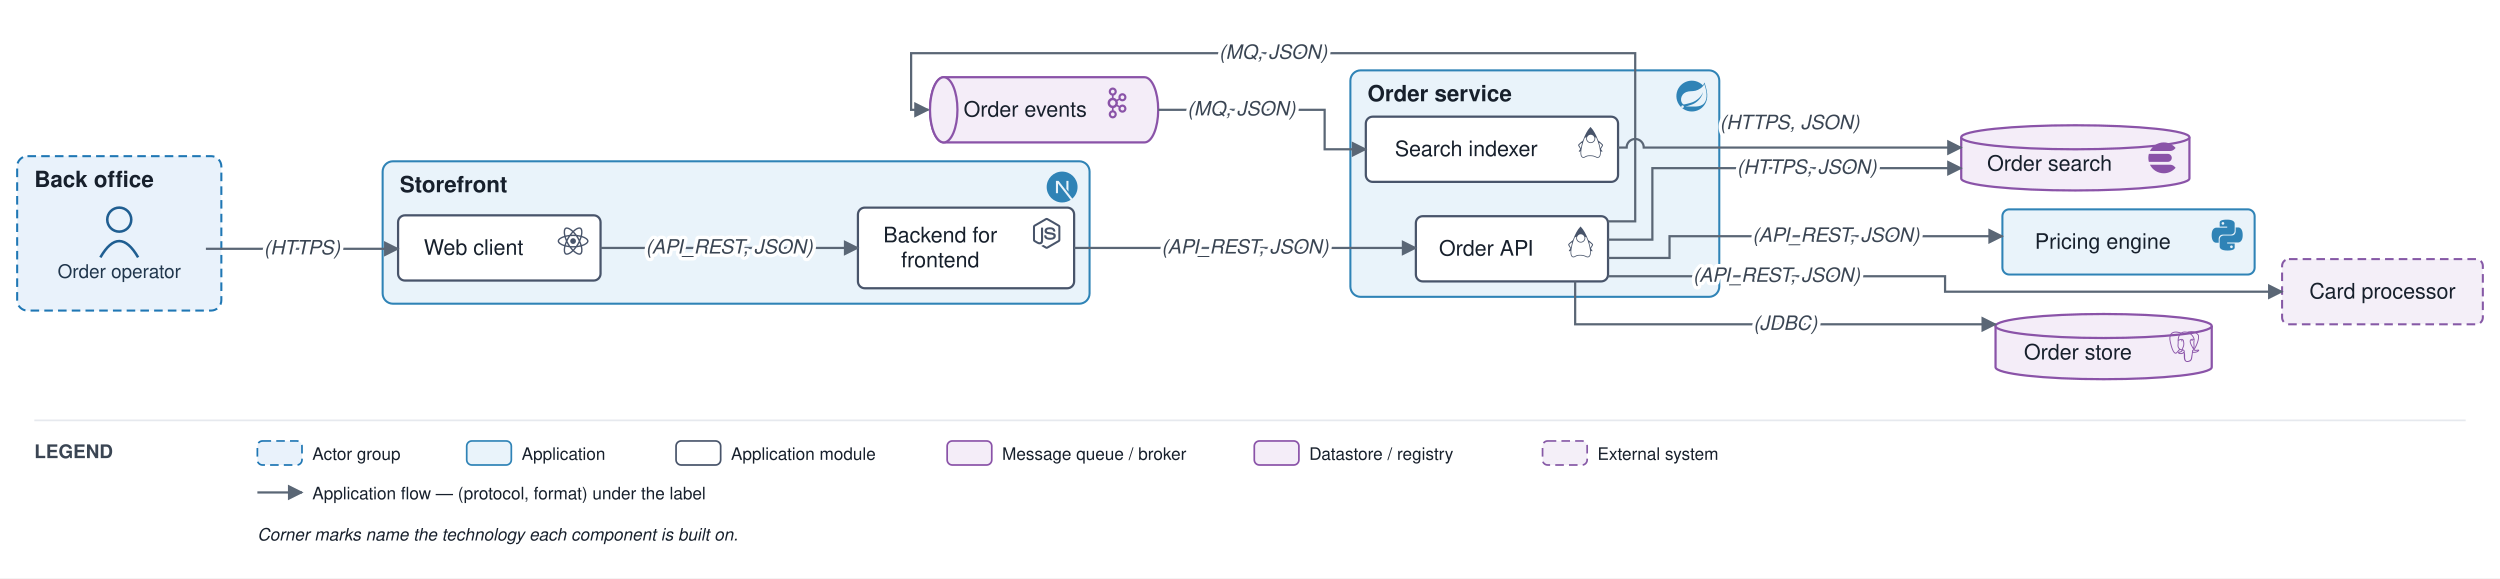
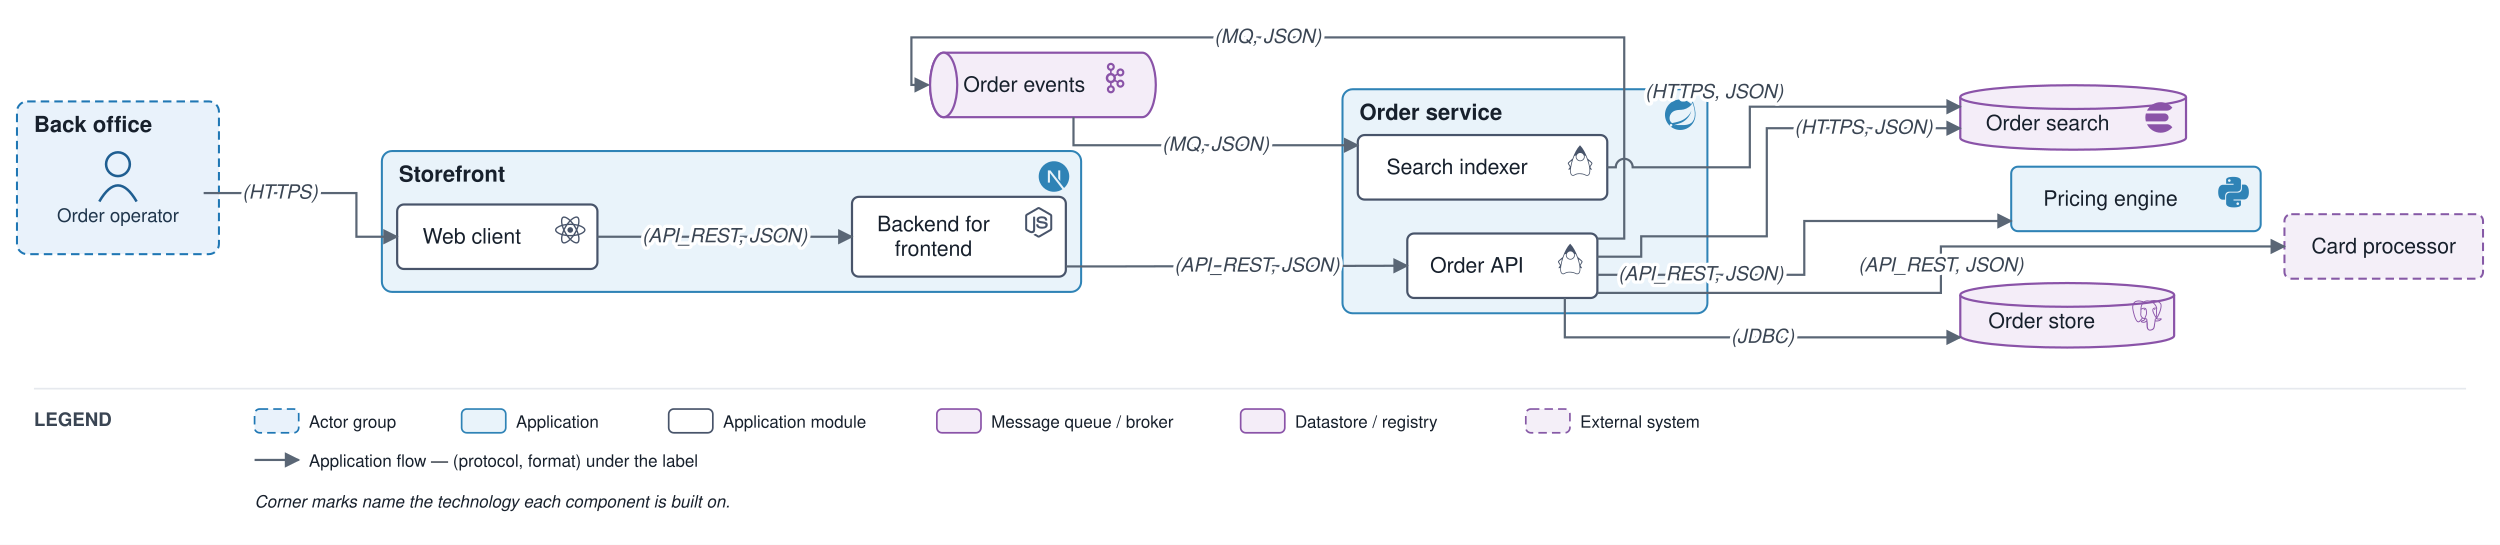
- <svg xmlns="http://www.w3.org/2000/svg" viewBox="0 0 1457 337" font-family="Helvetica,Arial,sans-serif">
+ <svg xmlns="http://www.w3.org/2000/svg" viewBox="0 0 1473 321" font-family="Helvetica,Arial,sans-serif">
  <defs>
    <marker id="arr" viewBox="0 0 10 10" refX="9" refY="5" markerWidth="7" markerHeight="7" orient="auto-start-reverse">
      <path d="M0,0 L10,5 L0,10 z" fill="#5a6675" />
    </marker>
  </defs>
-   <rect width="1457" height="337" fill="#ffffff" />
-   <rect x="10" y="91" width="119" height="90" rx="6" fill="#e9f2fb" stroke="#1f77b4" stroke-width="1.2" stroke-dasharray="5 3" />
-   <text x="20" y="109" font-size="13" font-weight="bold" fill="#17202c">Back office</text>
-   <rect x="223" y="94" width="412" height="83" rx="6" fill="#e9f3fa" stroke="#2f83b6" stroke-width="1.2" />
-   <text x="233" y="112" font-size="13" font-weight="bold" fill="#17202c">Storefront</text>
-   <g transform="translate(610 100) scale(0.75)" fill="#2f83b6">
+   <rect width="1473" height="321" fill="#ffffff" />
+   <rect x="10" y="59.754" width="119" height="90" rx="6" fill="#e9f2fb" stroke="#1f77b4" stroke-width="1.2" stroke-dasharray="5 3" />
+   <text x="20" y="77.754" font-size="13" font-weight="bold" fill="#17202c">Back office</text>
+   <rect x="225" y="88.989" width="412" height="83" rx="6" fill="#e9f3fa" stroke="#2f83b6" stroke-width="1.2" />
+   <text x="235" y="106.989" font-size="13" font-weight="bold" fill="#17202c">Storefront</text>
+   <g transform="translate(612 95) scale(0.75)" fill="#2f83b6">
    <path d="M18.665 21.978C16.758 23.255 14.465 24 12 24 5.377 24 0 18.623 0 12S5.377 0 12 0s12 5.377 12 12c0 3.583-1.574 6.801-4.067 9.001L9.219 7.2H7.2v9.596h1.615V9.251l9.85 12.727Zm-3.332-8.533 1.6 2.061V7.2h-1.6v6.245Z" />
  </g>
-   <rect x="787" y="41" width="215" height="132" rx="6" fill="#e9f3fa" stroke="#2f83b6" stroke-width="1.2" />
-   <text x="797" y="59" font-size="13" font-weight="bold" fill="#17202c">Order service</text>
-   <g transform="translate(977 47) scale(0.75)" fill="#2f83b6">
+   <rect x="791" y="52.578" width="215" height="132" rx="6" fill="#e9f3fa" stroke="#2f83b6" stroke-width="1.2" />
+   <text x="801" y="70.578" font-size="13" font-weight="bold" fill="#17202c">Order service</text>
+   <g transform="translate(981 58.6) scale(0.75)" fill="#2f83b6">
    <path d="M21.854 1.416a10.45 10.45 0 0 1-1.284 2.247A11.967 11.967 0 1 0 3.852 20.776l.445.395a11.954 11.954 0 0 0 19.632-8.297c.346-3.013-.568-6.865-2.074-11.458zM5.58 20.875a1.017 1.017 0 1 1-.148-1.432 1.04 1.04 0 0 1 .148 1.432zm16.199-3.581c-2.938 3.926-9.26 2.593-13.285 2.79 0 0-.716.049-1.432.148 0 0 .272-.123.617-.247 2.84-.988 4.173-1.185 5.902-2.074 3.235-1.655 6.47-5.284 7.112-9.038-1.235 3.605-4.988 6.717-8.396 7.976-2.346.864-6.569 1.704-6.569 1.704l-.173-.099c-2.865-1.408-2.963-7.63 2.272-9.631 2.297-.889 4.47-.395 6.964-.988 2.642-.617 5.704-2.593 6.939-5.186 1.383 4.173 3.062 10.643.049 14.643z" />
  </g>
-   <circle cx="69.5" cy="128" r="7" fill="none" stroke="#1f5e91" stroke-width="1.5" />
-   <path d="M 58.5 150 q 11 -19 22 0" fill="none" stroke="#1f5e91" stroke-width="1.5" />
-   <text x="69.5" y="162" font-size="11" text-anchor="middle" fill="#20364c">Order operator</text>
-   <rect x="232" y="125.5" width="118" height="38" rx="4" fill="#ffffff" stroke="#48546a" stroke-width="1.3" />
-   <g transform="translate(325 131.5) scale(0.75)" fill="#48546a">
+   <circle cx="69.5" cy="96.754" r="7" fill="none" stroke="#1f5e91" stroke-width="1.5" />
+   <path d="M 58.5 118.754 q 11 -19 22 0" fill="none" stroke="#1f5e91" stroke-width="1.5" />
+   <text x="69.5" y="130.754" font-size="11" text-anchor="middle" fill="#20364c">Order operator</text>
+   <rect x="234" y="120.489" width="118" height="38" rx="4" fill="#ffffff" stroke="#48546a" stroke-width="1.3" />
+   <g transform="translate(327 126.5) scale(0.75)" fill="#48546a">
    <path d="M14.23 12.004a2.236 2.236 0 0 1-2.235 2.236 2.236 2.236 0 0 1-2.236-2.236 2.236 2.236 0 0 1 2.235-2.236 2.236 2.236 0 0 1 2.236 2.236zm2.648-10.69c-1.346 0-3.107.96-4.888 2.622-1.78-1.653-3.542-2.602-4.887-2.602-.41 0-.783.093-1.106.278-1.375.793-1.683 3.264-.973 6.365C1.98 8.917 0 10.42 0 12.004c0 1.59 1.99 3.097 5.043 4.03-.704 3.113-.39 5.588.988 6.38.32.187.69.275 1.102.275 1.345 0 3.107-.96 4.888-2.624 1.78 1.654 3.542 2.603 4.887 2.603.41 0 .783-.09 1.106-.275 1.374-.792 1.683-3.263.973-6.365C22.02 15.096 24 13.59 24 12.004c0-1.59-1.99-3.097-5.043-4.032.704-3.11.39-5.587-.988-6.38-.318-.184-.688-.277-1.092-.278zm-.005 1.09v.006c.225 0 .406.044.558.127.666.382.955 1.835.73 3.704-.054.46-.142.945-.25 1.44-.96-.236-2.006-.417-3.107-.534-.66-.905-1.345-1.727-2.035-2.447 1.592-1.48 3.087-2.292 4.105-2.295zm-9.77.02c1.012 0 2.514.808 4.11 2.28-.686.72-1.37 1.537-2.02 2.442-1.107.117-2.154.298-3.113.538-.112-.49-.195-.964-.254-1.42-.23-1.868.054-3.32.714-3.707.19-.09.4-.127.563-.132zm4.882 3.05c.455.468.91.992 1.36 1.564-.44-.02-.89-.034-1.345-.034-.46 0-.915.01-1.36.034.44-.572.895-1.096 1.345-1.565zM12 8.1c.74 0 1.477.034 2.202.093.406.582.802 1.203 1.183 1.86.372.64.71 1.29 1.018 1.946-.308.655-.646 1.31-1.013 1.95-.38.66-.773 1.288-1.18 1.87-.728.063-1.466.098-2.21.098-.74 0-1.477-.035-2.202-.093-.406-.582-.802-1.204-1.183-1.86-.372-.64-.71-1.29-1.018-1.946.303-.657.646-1.313 1.013-1.954.38-.66.773-1.286 1.18-1.868.728-.064 1.466-.098 2.21-.098zm-3.635.254c-.24.377-.48.763-.704 1.16-.225.39-.435.782-.635 1.174-.265-.656-.49-1.31-.676-1.947.64-.15 1.315-.283 2.015-.386zm7.26 0c.695.103 1.365.23 2.006.387-.18.632-.405 1.282-.66 1.933-.2-.39-.41-.783-.64-1.174-.225-.392-.465-.774-.705-1.146zm3.063.675c.484.15.944.317 1.375.498 1.732.74 2.852 1.708 2.852 2.476-.005.768-1.125 1.74-2.857 2.475-.42.18-.88.342-1.355.493-.28-.958-.646-1.956-1.1-2.98.45-1.017.81-2.01 1.085-2.964zm-13.395.004c.278.96.645 1.957 1.1 2.98-.45 1.017-.812 2.01-1.086 2.964-.484-.15-.944-.318-1.37-.5-1.732-.737-2.852-1.706-2.852-2.474 0-.768 1.12-1.742 2.852-2.476.42-.18.88-.342 1.356-.494zm11.678 4.28c.265.657.49 1.312.676 1.948-.64.157-1.316.29-2.016.39.24-.375.48-.762.705-1.158.225-.39.435-.788.636-1.18zm-9.945.02c.2.392.41.783.64 1.175.23.39.465.772.705 1.143-.695-.102-1.365-.23-2.006-.386.18-.63.406-1.282.66-1.933zM17.92 16.32c.112.493.2.968.254 1.423.23 1.868-.054 3.32-.714 3.708-.147.09-.338.128-.563.128-1.012 0-2.514-.807-4.11-2.28.686-.72 1.37-1.536 2.02-2.44 1.107-.118 2.154-.3 3.113-.54zm-11.83.01c.96.234 2.006.415 3.107.532.66.905 1.345 1.727 2.035 2.446-1.595 1.483-3.092 2.295-4.11 2.295-.22-.005-.406-.05-.553-.132-.666-.38-.955-1.834-.73-3.703.054-.46.142-.944.25-1.438zm4.56.64c.44.02.89.034 1.345.034.46 0 .915-.01 1.36-.034-.44.572-.895 1.095-1.345 1.565-.455-.47-.91-.993-1.36-1.565z" />
  </g>
-   <text x="276" y="148.5" font-size="12.5" text-anchor="middle" fill="#17202c">Web client</text>
-   <rect x="500" y="121" width="126" height="47" rx="4" fill="#ffffff" stroke="#48546a" stroke-width="1.3" />
-   <g transform="translate(601 127) scale(0.75)" fill="#48546a">
+   <text x="278" y="143.489" font-size="12.5" text-anchor="middle" fill="#17202c">Web client</text>
+   <rect x="502" y="115.989" width="126" height="47" rx="4" fill="#ffffff" stroke="#48546a" stroke-width="1.3" />
+   <g transform="translate(603 122) scale(0.75)" fill="#48546a">
    <path d="M11.998,24c-0.321,0-0.641-0.084-0.922-0.247l-2.936-1.737c-0.438-0.245-0.224-0.332-0.08-0.383 c0.585-0.203,0.703-0.25,1.328-0.604c0.065-0.037,0.151-0.023,0.218,0.017l2.256,1.339c0.082,0.045,0.197,0.045,0.272,0l8.795-5.076 c0.082-0.047,0.134-0.141,0.134-0.238V6.921c0-0.099-0.053-0.192-0.137-0.242l-8.791-5.072c-0.081-0.047-0.189-0.047-0.271,0 L3.075,6.68C2.99,6.729,2.936,6.825,2.936,6.921v10.15c0,0.097,0.054,0.189,0.139,0.235l2.409,1.392 c1.307,0.654,2.108-0.116,2.108-0.89V7.787c0-0.142,0.114-0.253,0.256-0.253h1.115c0.139,0,0.255,0.112,0.255,0.253v10.021 c0,1.745-0.95,2.745-2.604,2.745c-0.508,0-0.909,0-2.026-0.551L2.28,18.675c-0.57-0.329-0.922-0.945-0.922-1.604V6.921 c0-0.659,0.353-1.275,0.922-1.603l8.795-5.082c0.557-0.315,1.296-0.315,1.848,0l8.794,5.082c0.57,0.329,0.924,0.944,0.924,1.603 v10.15c0,0.659-0.354,1.273-0.924,1.604l-8.794,5.078C12.643,23.916,12.324,24,11.998,24z M19.099,13.993 c0-1.9-1.284-2.406-3.987-2.763c-2.731-0.361-3.009-0.548-3.009-1.187c0-0.528,0.235-1.233,2.258-1.233 c1.807,0,2.473,0.389,2.747,1.607c0.024,0.115,0.129,0.199,0.247,0.199h1.141c0.071,0,0.138-0.031,0.186-0.081 c0.048-0.054,0.074-0.123,0.067-0.196c-0.177-2.098-1.571-3.076-4.388-3.076c-2.508,0-4.004,1.058-4.004,2.833 c0,1.925,1.488,2.457,3.895,2.695c2.88,0.282,3.103,0.703,3.103,1.269c0,0.983-0.789,1.402-2.642,1.402 c-2.327,0-2.839-0.584-3.011-1.742c-0.02-0.124-0.126-0.215-0.253-0.215h-1.137c-0.141,0-0.254,0.112-0.254,0.253 c0,1.482,0.806,3.248,4.655,3.248C17.501,17.007,19.099,15.91,19.099,13.993z" />
  </g>
-   <text x="548" y="141.25" font-size="12.5" text-anchor="middle" fill="#17202c">Backend for</text>
-   <text x="548" y="155.75" font-size="12.5" text-anchor="middle" fill="#17202c">frontend</text>
-   <rect x="825.167" y="126" width="112" height="38" rx="4" fill="#ffffff" stroke="#48546a" stroke-width="1.3" />
-   <g transform="translate(912.2 132) scale(0.75)" fill="#48546a">
+   <text x="550" y="136.239" font-size="12.5" text-anchor="middle" fill="#17202c">Backend for</text>
+   <text x="550" y="150.739" font-size="12.5" text-anchor="middle" fill="#17202c">frontend</text>
+   <rect x="829.167" y="137.578" width="112" height="38" rx="4" fill="#ffffff" stroke="#48546a" stroke-width="1.3" />
+   <g transform="translate(916.2 143.6) scale(0.75)" fill="#48546a">
    <path d="M11.915 0 11.7.215C9.515 2.4 7.47 6.39 6.046 10.483c-1.064 1.024-3.633 2.81-3.711 3.551-.093.87 1.746 2.611 1.55 3.235-.198.625-1.304 1.408-1.014 1.939.1.188.823.011 1.277-.491a13.389 13.389 0 0 0-.017 2.14c.076.906.27 1.668.643 2.232.372.563.956.911 1.667.911.397 0 .727-.114 1.024-.264.298-.149.571-.33.91-.5.68-.34 1.634-.666 3.53-.604 1.903.062 2.872.39 3.559.704.687.314 1.15.664 1.925.664.767 0 1.395-.336 1.807-.9.412-.563.631-1.33.72-2.24.06-.623.055-1.32 0-2.066.454.45 1.117.604 1.213.424.29-.53-.816-1.314-1.013-1.937-.198-.624 1.642-2.366 1.549-3.236-.08-.748-2.707-2.568-3.748-3.586C16.428 6.374 14.308 2.394 12.13.215zm.175 6.038a2.95 2.95 0 0 1 2.943 2.942 2.95 2.95 0 0 1-2.943 2.943A2.95 2.95 0 0 1 9.148 8.98a2.95 2.95 0 0 1 2.942-2.942zM8.685 7.983a3.515 3.515 0 0 0-.145.997c0 1.951 1.6 3.55 3.55 3.55 1.95 0 3.55-1.598 3.55-3.55 0-.329-.046-.648-.132-.951.334.095.64.208.915.336a42.699 42.699 0 0 1 2.042 5.829c.678 2.545 1.01 4.92.846 6.607-.082.844-.29 1.51-.606 1.94-.315.431-.713.651-1.315.651-.593 0-.932-.27-1.673-.61-.741-.338-1.825-.694-3.792-.758-1.974-.064-3.073.293-3.821.669-.375.188-.659.373-.911.5s-.466.2-.752.2c-.53 0-.876-.209-1.16-.64-.285-.43-.474-1.101-.545-1.948-.141-1.693.176-4.069.823-6.614a43.155 43.155 0 0 1 1.934-5.783c.348-.167.749-.31 1.192-.425zm-3.382 4.362a.216.216 0 0 1 .13.031c-.166.56-.323 1.116-.463 1.665a33.849 33.849 0 0 0-.547 2.555 3.9 3.9 0 0 0-.2-.39c-.58-1.012-.914-1.642-1.16-2.08.315-.24 1.679-1.755 2.24-1.781zm13.394.01c.562.027 1.926 1.543 2.24 1.783-.246.438-.58 1.068-1.16 2.08a4.428 4.428 0 0 0-.163.309 32.354 32.354 0 0 0-.562-2.49 40.579 40.579 0 0 0-.482-1.652.216.216 0 0 1 .127-.03z" />
  </g>
-   <text x="866.167" y="149" font-size="12.5" text-anchor="middle" fill="#17202c">Order API</text>
-   <rect x="796" y="68" width="147" height="38" rx="4" fill="#ffffff" stroke="#48546a" stroke-width="1.3" />
-   <g transform="translate(918 74) scale(0.75)" fill="#48546a">
+   <text x="870.167" y="160.578" font-size="12.5" text-anchor="middle" fill="#17202c">Order API</text>
+   <rect x="800" y="79.578" width="147" height="38" rx="4" fill="#ffffff" stroke="#48546a" stroke-width="1.3" />
+   <g transform="translate(922 85.6) scale(0.75)" fill="#48546a">
    <path d="M11.915 0 11.7.215C9.515 2.4 7.47 6.39 6.046 10.483c-1.064 1.024-3.633 2.81-3.711 3.551-.093.87 1.746 2.611 1.55 3.235-.198.625-1.304 1.408-1.014 1.939.1.188.823.011 1.277-.491a13.389 13.389 0 0 0-.017 2.14c.076.906.27 1.668.643 2.232.372.563.956.911 1.667.911.397 0 .727-.114 1.024-.264.298-.149.571-.33.91-.5.68-.34 1.634-.666 3.53-.604 1.903.062 2.872.39 3.559.704.687.314 1.15.664 1.925.664.767 0 1.395-.336 1.807-.9.412-.563.631-1.33.72-2.24.06-.623.055-1.32 0-2.066.454.45 1.117.604 1.213.424.29-.53-.816-1.314-1.013-1.937-.198-.624 1.642-2.366 1.549-3.236-.08-.748-2.707-2.568-3.748-3.586C16.428 6.374 14.308 2.394 12.13.215zm.175 6.038a2.95 2.95 0 0 1 2.943 2.942 2.95 2.95 0 0 1-2.943 2.943A2.95 2.95 0 0 1 9.148 8.98a2.95 2.95 0 0 1 2.942-2.942zM8.685 7.983a3.515 3.515 0 0 0-.145.997c0 1.951 1.6 3.55 3.55 3.55 1.95 0 3.55-1.598 3.55-3.55 0-.329-.046-.648-.132-.951.334.095.64.208.915.336a42.699 42.699 0 0 1 2.042 5.829c.678 2.545 1.01 4.92.846 6.607-.082.844-.29 1.51-.606 1.94-.315.431-.713.651-1.315.651-.593 0-.932-.27-1.673-.61-.741-.338-1.825-.694-3.792-.758-1.974-.064-3.073.293-3.821.669-.375.188-.659.373-.911.5s-.466.2-.752.2c-.53 0-.876-.209-1.16-.64-.285-.43-.474-1.101-.545-1.948-.141-1.693.176-4.069.823-6.614a43.155 43.155 0 0 1 1.934-5.783c.348-.167.749-.31 1.192-.425zm-3.382 4.362a.216.216 0 0 1 .13.031c-.166.56-.323 1.116-.463 1.665a33.849 33.849 0 0 0-.547 2.555 3.9 3.9 0 0 0-.2-.39c-.58-1.012-.914-1.642-1.16-2.08.315-.24 1.679-1.755 2.24-1.781zm13.394.01c.562.027 1.926 1.543 2.24 1.783-.246.438-.58 1.068-1.16 2.08a4.428 4.428 0 0 0-.163.309 32.354 32.354 0 0 0-.562-2.49 40.579 40.579 0 0 0-.482-1.652.216.216 0 0 1 .127-.03z" />
  </g>
-   <text x="854.5" y="91" font-size="12.5" text-anchor="middle" fill="#17202c">Search indexer</text>
-   <rect x="1167" y="122" width="147" height="38" rx="4" fill="#e9f3fa" stroke="#2f83b6" stroke-width="1.2" />
-   <g transform="translate(1289 128) scale(0.75)" fill="#2f83b6">
+   <text x="858.5" y="102.578" font-size="12.5" text-anchor="middle" fill="#17202c">Search indexer</text>
+   <rect x="1185" y="98.214" width="147" height="38" rx="4" fill="#e9f3fa" stroke="#2f83b6" stroke-width="1.2" />
+   <g transform="translate(1307 104.2) scale(0.75)" fill="#2f83b6">
    <path d="M14.25.18l.9.2.73.26.59.3.45.32.34.34.25.34.16.33.1.3.04.26.02.2-.01.13V8.5l-.05.63-.13.55-.21.46-.26.38-.3.31-.33.25-.35.19-.35.14-.33.1-.3.07-.26.04-.21.02H8.77l-.69.05-.59.14-.5.22-.41.27-.33.32-.27.35-.2.36-.15.37-.1.35-.07.32-.04.27-.02.21v3.06H3.17l-.21-.03-.28-.07-.32-.12-.35-.18-.36-.26-.36-.36-.35-.46-.32-.59-.28-.73-.21-.88-.14-1.05-.05-1.23.06-1.22.16-1.04.24-.87.32-.71.36-.57.4-.44.42-.33.42-.24.4-.16.36-.1.32-.05.24-.01h.16l.06.01h8.16v-.83H6.18l-.01-2.75-.02-.37.05-.34.11-.31.17-.28.25-.26.31-.23.38-.2.44-.18.51-.15.58-.12.64-.1.71-.06.77-.04.84-.02 1.27.05zm-6.3 1.98l-.23.33-.08.41.08.41.23.34.33.22.41.09.41-.09.33-.22.23-.34.08-.41-.08-.41-.23-.33-.33-.22-.41-.09-.41.09zm13.09 3.95l.28.06.32.12.35.18.36.27.36.35.35.47.32.59.28.73.21.88.14 1.04.05 1.23-.06 1.23-.16 1.04-.24.86-.32.71-.36.57-.4.45-.42.33-.42.24-.4.16-.36.09-.32.05-.24.02-.16-.01h-8.22v.82h5.84l.01 2.76.02.36-.05.34-.11.31-.17.29-.25.25-.31.24-.38.2-.44.17-.51.15-.58.13-.64.09-.71.07-.77.04-.84.01-1.27-.04-1.07-.14-.9-.2-.73-.25-.59-.3-.45-.33-.34-.34-.25-.34-.16-.33-.1-.3-.04-.25-.02-.2.01-.13v-5.34l.05-.64.13-.54.21-.46.26-.38.3-.32.33-.24.35-.2.35-.14.33-.1.3-.06.26-.04.21-.02.13-.01h5.84l.69-.05.59-.14.5-.21.41-.28.33-.32.27-.35.2-.36.15-.36.1-.35.07-.32.04-.28.02-.21V6.07h2.09l.14.01zm-6.47 14.25l-.23.33-.08.41.08.41.23.33.33.23.41.08.41-.08.33-.23.23-.33.08-.41-.08-.41-.23-.33-.33-.23-.41-.08-.41.08z" />
  </g>
-   <text x="1225.5" y="145" font-size="12.5" text-anchor="middle" fill="#17202c">Pricing engine</text>
-   <path d="M 550 45 h 117 a 8 19 0 0 1 0 38 h -117 a 8 19 0 0 1 0 -38" fill="#f4edf8" stroke="#8a53a8" stroke-width="1.3" />
-   <ellipse cx="550" cy="64" rx="8" ry="19" fill="#f4edf8" stroke="#8a53a8" stroke-width="1.3" />
-   <g transform="translate(642 51) scale(0.75)" fill="#8a53a8">
+   <text x="1243.5" y="121.214" font-size="12.5" text-anchor="middle" fill="#17202c">Pricing engine</text>
+   <path d="M 556 31.04 h 117 a 8 19 0 0 1 0 38 h -117 a 8 19 0 0 1 0 -38" fill="#f4edf8" stroke="#8a53a8" stroke-width="1.3" />
+   <ellipse cx="556" cy="50.04" rx="8" ry="19" fill="#f4edf8" stroke="#8a53a8" stroke-width="1.3" />
+   <g transform="translate(648 37) scale(0.75)" fill="#8a53a8">
    <path d="M9.71 2.136a1.43 1.43 0 0 0-2.047 0h-.007a1.48 1.48 0 0 0-.421 1.042c0 .41.161.777.422 1.039l.007.007c.257.264.616.426 1.019.426.404 0 .766-.162 1.027-.426l.003-.007c.261-.262.421-.629.421-1.039 0-.408-.159-.777-.421-1.042H9.71zM8.683 22.295c.404 0 .766-.167 1.027-.429l.003-.008c.261-.261.421-.631.421-1.036 0-.41-.159-.778-.421-1.044H9.71a1.42 1.42 0 0 0-1.027-.432 1.4 1.4 0 0 0-1.02.432h-.007c-.26.266-.422.634-.422 1.044 0 .406.161.775.422 1.036l.007.008c.258.262.617.429 1.02.429zm7.89-4.462c.359-.096.683-.33.882-.684l.027-.052a1.47 1.47 0 0 0 .114-1.067 1.454 1.454 0 0 0-.675-.896l-.021-.014a1.425 1.425 0 0 0-1.078-.132c-.36.091-.684.335-.881.686-.2.349-.241.75-.146 1.119.099.363.33.691.675.896h.002c.346.203.737.239 1.101.144zm-6.405-7.342a2.083 2.083 0 0 0-1.485-.627c-.58 0-1.103.242-1.482.627-.378.385-.612.916-.612 1.507s.233 1.124.612 1.514a2.08 2.08 0 0 0 2.967 0c.379-.39.612-.923.612-1.514s-.233-1.122-.612-1.507zm-.835-2.51c.843.141 1.6.552 2.178 1.144h.004c.092.093.182.196.265.299l1.446-.851a3.176 3.176 0 0 1-.047-1.808 3.149 3.149 0 0 1 1.456-1.926l.025-.016a3.062 3.062 0 0 1 2.345-.306c.77.21 1.465.721 1.898 1.482v.002c.431.757.518 1.626.313 2.408a3.145 3.145 0 0 1-1.456 1.928l-.198.118h-.02a3.095 3.095 0 0 1-2.154.201 3.127 3.127 0 0 1-1.514-.944l-1.444.848a4.162 4.162 0 0 1 0 2.879l1.444.846c.413-.47.939-.789 1.514-.944a3.041 3.041 0 0 1 2.371.319l.048.023v.002a3.17 3.17 0 0 1 1.408 1.906 3.215 3.215 0 0 1-.313 2.405l-.026.053-.003-.005a3.147 3.147 0 0 1-1.867 1.436 3.096 3.096 0 0 1-2.371-.318v-.006a3.156 3.156 0 0 1-1.456-1.927 3.175 3.175 0 0 1 .047-1.805l-1.446-.848a3.905 3.905 0 0 1-.265.294l-.004.005a3.938 3.938 0 0 1-2.178 1.138v1.699a3.09 3.09 0 0 1 1.56.862l.002.004c.565.572.914 1.368.914 2.243 0 .873-.35 1.664-.914 2.239l-.002.009a3.1 3.1 0 0 1-2.21.931 3.1 3.1 0 0 1-2.206-.93h-.002v-.009a3.186 3.186 0 0 1-.916-2.239c0-.875.35-1.672.916-2.243v-.004h.002a3.1 3.1 0 0 1 1.558-.862v-1.699a3.926 3.926 0 0 1-2.176-1.138l-.006-.005a4.098 4.098 0 0 1-1.173-2.874c0-1.122.452-2.136 1.173-2.872h.006a3.947 3.947 0 0 1 2.176-1.144V6.289a3.137 3.137 0 0 1-1.558-.864h-.002v-.004a3.192 3.192 0 0 1-.916-2.243c0-.871.35-1.669.916-2.243l.002-.002A3.084 3.084 0 0 1 8.683 0c.861 0 1.641.355 2.21.932v.002h.002c.565.574.914 1.372.914 2.243 0 .876-.35 1.667-.914 2.243l-.002.005a3.142 3.142 0 0 1-1.56.864v1.692zm8.121-1.129l-.012-.019a1.452 1.452 0 0 0-.87-.668 1.43 1.43 0 0 0-1.103.146h.002c-.347.2-.58.529-.677.896-.095.365-.054.768.146 1.119l.007.009c.2.347.519.579.874.673.357.103.755.059 1.098-.144l.019-.009a1.47 1.47 0 0 0 .657-.885 1.493 1.493 0 0 0-.141-1.118" />
  </g>
-   <text x="597.5" y="68" font-size="12.5" text-anchor="middle" fill="#17202c">Order events</text>
-   <path d="M 1163 190 v 24 a 63 7 0 0 0 126 0 v -24" fill="#f4edf8" stroke="#8a53a8" stroke-width="1.3" />
-   <ellipse cx="1226" cy="190" rx="63" ry="7" fill="#f4edf8" stroke="#8a53a8" stroke-width="1.3" />
-   <g transform="translate(1264 193) scale(0.75)" fill="#8a53a8">
+   <text x="603.5" y="54.04" font-size="12.5" text-anchor="middle" fill="#17202c">Order events</text>
+   <path d="M 1155 173.77 v 24 a 63 7 0 0 0 126 0 v -24" fill="#f4edf8" stroke="#8a53a8" stroke-width="1.3" />
+   <ellipse cx="1218" cy="173.77" rx="63" ry="7" fill="#f4edf8" stroke="#8a53a8" stroke-width="1.3" />
+   <g transform="translate(1256 176.8) scale(0.75)" fill="#8a53a8">
    <path d="M23.559 14.723a.527.527 0 0 0-.056-.119c-.139-.263-.477-.342-1.007-.232-1.653.341-2.293.131-2.526-.019 1.342-2.048 2.445-4.522 3.041-6.83.271-1.051.798-3.524.122-4.732a1.564 1.564 0 0 0-.151-.235C21.693.909 19.801.025 17.51.001c-1.495-.016-2.771.346-3.116.479a9.449 9.449 0 0 0-.516-.082 8.044 8.044 0 0 0-1.311-.128c-1.182-.018-2.204.264-3.05.841-.857-.321-4.789-1.645-7.222.079C.936 2.153.309 3.873.43 6.304c.041.818.507 3.334 1.242 5.744.46 1.506.939 2.702 1.433 3.582.553.994 1.126 1.593 1.714 1.79.447.149 1.133.144 1.858-.728.801-.964 1.59-1.826 1.945-2.207.435.235.906.362 1.39.377a.057.057 0 0 0 0.0.004 11.031 11.031 0 0 0-.247.305c-.339.43-.409.52-1.5.744-.31.064-1.134.234-1.146.811-.003.122.033.231.092.327.227.423.922.61 1.015.633 1.335.334 2.504.092 3.371-.679-.017 2.231.077 4.417.345 5.087.221.553.762 1.905 2.469 1.904.251 0 .526-.029.83-.094 1.782-.382 2.556-1.17 2.855-2.906.15-.871.402-2.875.539-4.101.017-.07.036-.121.057-.136.001-.001.07-.047.427.031a.367.367 0 0 0 .044.007l.254.022.015.001c.847.038 1.911-.143 2.531-.431.644-.299 1.806-1.032 1.595-1.67zM2.371 11.877c-.744-2.436-1.178-4.885-1.212-5.572-.109-2.171.417-3.683 1.562-4.493 1.837-1.299 4.84-.541 6.108-.13-.003.003-.007.006-.01.009-2.024 2.044-1.976 5.536-1.971 5.75-0.0.082.007.199.016.359.035.587.1 1.68-.073 2.918-.161 1.15.194 2.276.973 3.089.081.084.165.163.252.237-.347.371-1.1 1.193-1.903 2.158-.568.682-.96.552-1.089.509-.392-.131-.813-.587-1.238-1.322-.48-.839-.964-2.032-1.415-3.513zm6.007 5.087c-.171-.043-.327-.113-.432-.177.089-.039.237-.09.483-.141 1.283-.264 1.482-.451 1.914-1.0.099-.126.212-.269.367-.443a.355.355 0 0 0 .074-.13c.171-.151.272-.11.437-.042.156.065.308.26.369.475.029.102.062.294-.045.444-.904 1.266-2.222 1.249-3.168 1.013zm2.094-3.988-.052.141c-.133.357-.257.688-.333 1.003-.667-.002-1.317-.287-1.81-.802-.628-.655-.913-1.566-.782-2.5.183-1.308.115-2.447.079-3.059-.005-.086-.009-.161-.012-.22.296-.262 1.666-.996 2.643-.772.446.102.718.406.831.928.585 2.704.077 3.831-.33 4.736-.084.187-.163.363-.231.545zm7.364 4.572c-.017.177-.036.376-.062.596l-.146.438a.355.355 0 0 0-.018.108c-.006.475-.054.649-.115.869-.063.229-.135.489-.179 1.058-.11 1.414-.878 2.227-2.417 2.557-1.516.325-1.784-.497-2.021-1.222a6.582 6.582 0 0 0-.077-.227c-.215-.586-.191-1.412-.157-2.555.017-.561-.025-1.901-.33-2.646.004-.293.011-.591.019-.892a.353.353 0 0 0-.015-.113 1.493 1.493 0 0 0-.044-.208c-.123-.428-.421-.787-.78-.935-.142-.059-.404-.167-.718-.087.067-.276.183-.588.309-.925l.053-.142c.059-.16.134-.326.213-.501.426-.948 1.011-2.245.377-5.177-.237-1.098-1.03-1.634-2.232-1.51-.721.075-1.38.365-1.709.532a5.672 5.672 0 0 0-.196.104c.092-1.106.439-3.174 1.736-4.482a4.031 4.031 0 0 1 .303-.276.353.353 0 0 0 .145-.064c.752-.571 1.694-.851 2.802-.833.409.007.802.034 1.174.081 1.939.354 3.244 1.447 4.036 2.383.814.962 1.255 1.931 1.431 2.454-1.323-.135-2.223.127-2.68.779-.993 1.419.543 4.173 1.281 5.496.135.243.252.452.289.541.24.583.551.971.779 1.255.07.087.137.171.189.245-.401.116-1.121.383-1.055 1.717-.012.156-.042.447-.083.815-.046.208-.07.46-.099.766zm.89-1.621c-.041-.832.269-.918.597-1.01a2.857 2.857 0 0 0 .135-.041 1.202 1.202 0 0 0 .134.103c.57.377 1.582.421 3.007.134-.202.177-.519.399-.953.601-.41.19-1.096.333-1.747.364-.72.034-1.086-.081-1.172-.151zm.57-9.271c-.006.351-.054.669-.105 1.002-.055.358-.112.727-.126 1.176-.014.437.04.891.093 1.33.107.887.216 1.8-.207 2.701a3.527 3.527 0 0 1-.188-.386c-.053-.128-.167-.333-.325-.616-.616-1.104-2.057-3.69-1.319-4.745.38-.543 1.341-.566 2.178-.463zm.228 7.014a12.376 12.376 0 0 0-.085-.107l-.035-.044c.726-1.2.584-2.386.458-3.438-.052-.432-.101-.84-.088-1.223.013-.406.067-.754.118-1.091.064-.415.129-.844.111-1.351.013-.053.019-.116.012-.19-.046-.485-.6-1.938-1.729-3.253-.608-.707-1.49-1.497-2.689-2.039.525-.107 1.233-.203 2.024-.186 2.051.046 3.675.814 4.824 2.282a.908.908 0 0 1 .067.1c.723 1.356-.276 6.275-2.987 10.54zm-8.817-6.116c-.025.179-.309.422-.621.422a.582.582 0 0 1-.081-.006c-.187-.026-.377-.144-.506-.316-.046-.06-.12-.178-.105-.284.005-.04.026-.099.092-.149.118-.089.352-.123.61-.087.316.044.643.194.611.419zm7.931-.411c.011.079-.049.201-.153.31-.068.072-.212.196-.408.223a.546.546 0 0 1-.075.005c-.293 0-.541-.234-.561-.372-.024-.176.264-.311.561-.352.297-.041.611.009.636.185z" />
  </g>
-   <text x="1211" y="209.5" font-size="12.5" text-anchor="middle" fill="#17202c">Order store</text>
-   <path d="M 1143 80 v 24 a 66.5 7 0 0 0 133 0 v -24" fill="#f4edf8" stroke="#8a53a8" stroke-width="1.3" />
-   <ellipse cx="1209.5" cy="80" rx="66.5" ry="7" fill="#f4edf8" stroke="#8a53a8" stroke-width="1.3" />
-   <g transform="translate(1251 83) scale(0.75)" fill="#8a53a8">
+   <text x="1203" y="193.27" font-size="12.5" text-anchor="middle" fill="#17202c">Order store</text>
+   <path d="M 1155 57.214 v 24 a 66.5 7 0 0 0 133 0 v -24" fill="#f4edf8" stroke="#8a53a8" stroke-width="1.3" />
+   <ellipse cx="1221.5" cy="57.214" rx="66.5" ry="7" fill="#f4edf8" stroke="#8a53a8" stroke-width="1.3" />
+   <g transform="translate(1263 60.2) scale(0.75)" fill="#8a53a8">
    <path d="M13.394 0C8.683 0 4.609 2.716 2.644 6.667h15.641a4.77 4.77 0 0 0 3.073-1.11c.446-.375.864-.785 1.247-1.243l.001-.002A11.974 11.974 0 0 0 13.394 0zM1.804 8.889a12.009 12.009 0 0 0 0 6.222h14.7a3.111 3.111 0 1 0 0-6.222zm.84 8.444C4.61 21.283 8.684 24 13.395 24c3.701 0 7.011-1.677 9.212-4.312l-.001-.002a9.958 9.958 0 0 0-1.247-1.243 4.77 4.77 0 0 0-3.073-1.11z" />
  </g>
-   <text x="1194.5" y="99.5" font-size="12.5" text-anchor="middle" fill="#17202c">Order search</text>
-   <rect x="1330" y="151" width="117" height="38" rx="4" fill="#f4eff8" stroke="#8659a6" stroke-width="1.2" stroke-dasharray="5 3" />
-   <text x="1388.5" y="174" font-size="12.5" text-anchor="middle" fill="#17202c">Card processor</text>
-   <path d="M 120 145 L 232 145" fill="none" stroke="#5a6675" stroke-width="1.3" marker-end="url(#arr)" />
-   <path d="M 350 144.5 L 500 144.5" fill="none" stroke="#5a6675" stroke-width="1.3" marker-end="url(#arr)" />
-   <path d="M 626 144.5 L 825.167 144.5" fill="none" stroke="#5a6675" stroke-width="1.3" marker-end="url(#arr)" />
-   <path d="M 937.167 150.333 L 973 150.333 L 973 137.667 L 1167 137.667" fill="none" stroke="#5a6675" stroke-width="1.3" marker-end="url(#arr)" />
-   <path d="M 918 164 L 918 189 L 1163 189" fill="none" stroke="#5a6675" stroke-width="1.3" marker-end="url(#arr)" />
-   <path d="M 937.167 129 L 953 129 L 953 31 L 531 31 L 531 64 L 541 64" fill="none" stroke="#5a6675" stroke-width="1.3" marker-end="url(#arr)" />
-   <path d="M 675 64 L 772 64 L 772 87 L 796 87" fill="none" stroke="#5a6675" stroke-width="1.3" marker-end="url(#arr)" />
-   <path d="M 943 86 L 948 86 A 5 5 0 0 1 958 86 L 1143 86" fill="none" stroke="#5a6675" stroke-width="1.3" marker-end="url(#arr)" />
-   <path d="M 937.167 139.667 L 963 139.667 L 963 98 L 1143 98" fill="none" stroke="#5a6675" stroke-width="1.3" marker-end="url(#arr)" />
-   <path d="M 937.167 161 L 1133.583 161 L 1133.583 170 L 1330 170" fill="none" stroke="#5a6675" stroke-width="1.3" marker-end="url(#arr)" />
-   <text x="176" y="148.25" font-size="11.5" text-anchor="middle" fill="#3a4553" font-style="italic" stroke="#ffffff" stroke-width="4" paint-order="stroke" stroke-linejoin="round">(HTTPS)</text>
-   <text x="425" y="147.75" font-size="11.5" text-anchor="middle" fill="#3a4553" font-style="italic" stroke="#ffffff" stroke-width="4" paint-order="stroke" stroke-linejoin="round">(API_REST, JSON)</text>
-   <text x="725.583" y="147.75" font-size="11.5" text-anchor="middle" fill="#3a4553" font-style="italic" stroke="#ffffff" stroke-width="4" paint-order="stroke" stroke-linejoin="round">(API_REST, JSON)</text>
-   <text x="1070" y="140.917" font-size="11.5" text-anchor="middle" fill="#3a4553" font-style="italic" stroke="#ffffff" stroke-width="4" paint-order="stroke" stroke-linejoin="round">(API_REST, JSON)</text>
-   <text x="1040.5" y="192.25" font-size="11.5" text-anchor="middle" fill="#3a4553" font-style="italic" stroke="#ffffff" stroke-width="4" paint-order="stroke" stroke-linejoin="round">(JDBC)</text>
-   <text x="742" y="34.25" font-size="11.5" text-anchor="middle" fill="#3a4553" font-style="italic" stroke="#ffffff" stroke-width="4" paint-order="stroke" stroke-linejoin="round">(MQ, JSON)</text>
-   <text x="723.5" y="67.25" font-size="11.5" text-anchor="middle" fill="#3a4553" font-style="italic" stroke="#ffffff" stroke-width="4" paint-order="stroke" stroke-linejoin="round">(MQ, JSON)</text>
-   <text x="1043" y="75.25" font-size="11.5" text-anchor="middle" fill="#3a4553" font-style="italic" stroke="#ffffff" stroke-width="4" paint-order="stroke" stroke-linejoin="round">(HTTPS, JSON)</text>
-   <text x="1053" y="101.25" font-size="11.5" text-anchor="middle" fill="#3a4553" font-style="italic" stroke="#ffffff" stroke-width="4" paint-order="stroke" stroke-linejoin="round">(HTTPS, JSON)</text>
-   <text x="1035.375" y="164.25" font-size="11.5" text-anchor="middle" fill="#3a4553" font-style="italic" stroke="#ffffff" stroke-width="4" paint-order="stroke" stroke-linejoin="round">(API_REST, JSON)</text>
-   <line x1="20" y1="245" x2="1437" y2="245" stroke="#e6e9ee" stroke-width="1" />
-   <text x="20" y="267" font-size="11" font-weight="bold" fill="#3a4553">LEGEND</text>
-   <rect x="150" y="257" width="26" height="14" rx="3" fill="#e9f2fb" stroke="#1f77b4" stroke-dasharray="5 3" />
-   <text x="182" y="268" font-size="10" fill="#17202c">Actor group</text>
-   <rect x="272" y="257" width="26" height="14" rx="3" fill="#e9f3fa" stroke="#2f83b6" />
-   <text x="304" y="268" font-size="10" fill="#17202c">Application</text>
-   <rect x="394" y="257" width="26" height="14" rx="3" fill="#ffffff" stroke="#48546a" />
-   <text x="426" y="268" font-size="10" fill="#17202c">Application module</text>
-   <rect x="552" y="257" width="26" height="14" rx="3" fill="#f4edf8" stroke="#8a53a8" />
-   <text x="584" y="268" font-size="10" fill="#17202c">Message queue / broker</text>
-   <rect x="731" y="257" width="26" height="14" rx="3" fill="#f4edf8" stroke="#8a53a8" />
-   <text x="763" y="268" font-size="10" fill="#17202c">Datastore / registry</text>
-   <rect x="899" y="257" width="26" height="14" rx="3" fill="#f4eff8" stroke="#8659a6" stroke-dasharray="5 3" />
-   <text x="931" y="268" font-size="10" fill="#17202c">External system</text>
-   <line x1="150" y1="287" x2="176" y2="287" stroke="#5a6675" stroke-width="1.3" marker-end="url(#arr)" />
-   <text x="182" y="291" font-size="10" fill="#17202c">Application flow — (protocol, format) under the label</text>
-   <text x="150" y="315" font-size="10" fill="#17202c" font-style="italic">Corner marks name the technology each component is built on.</text>
+   <text x="1206.5" y="76.714" font-size="12.5" text-anchor="middle" fill="#17202c">Order search</text>
+   <rect x="1346" y="126.214" width="117" height="38" rx="4" fill="#f4eff8" stroke="#8659a6" stroke-width="1.2" stroke-dasharray="5 3" />
+   <text x="1404.5" y="149.214" font-size="12.5" text-anchor="middle" fill="#17202c">Card processor</text>
+   <path d="M 120 113.754 L 210 113.754 L 210 139.489 L 234 139.489" fill="none" stroke="#5a6675" stroke-width="1.3" marker-end="url(#arr)" />
+   <path d="M 352 139.489 L 502 139.489" fill="none" stroke="#5a6675" stroke-width="1.3" marker-end="url(#arr)" />
+   <path d="M 628 156.989 L 652 156.989 L 829.167 156.578" fill="none" stroke="#5a6675" stroke-width="1.3" marker-end="url(#arr)" />
+   <path d="M 941.167 161.912 L 1063.083 161.912 L 1063.083 130.214 L 1185 130.214" fill="none" stroke="#5a6675" stroke-width="1.3" marker-end="url(#arr)" />
+   <path d="M 922 175.578 L 922 198.77 L 1155 198.77" fill="none" stroke="#5a6675" stroke-width="1.3" marker-end="url(#arr)" />
+   <path d="M 941.167 140.578 L 957 140.578 L 957 22.04 L 537 22.04 L 537 50.04 L 547 50.04" fill="none" stroke="#5a6675" stroke-width="1.3" marker-end="url(#arr)" />
+   <path d="M 632.5 69.04 L 632.5 85.578 L 800 85.578" fill="none" stroke="#5a6675" stroke-width="1.3" marker-end="url(#arr)" />
+   <path d="M 947 98.578 L 952 98.578 A 5 5 0 0 1 962 98.578 L 1031 98.578 L 1031 62.88 L 1155 62.88" fill="none" stroke="#5a6675" stroke-width="1.3" marker-end="url(#arr)" />
+   <path d="M 941.167 151.245 L 967 151.245 L 967 139.245 L 1041 139.245 L 1041 75.547 L 1155 75.547" fill="none" stroke="#5a6675" stroke-width="1.3" marker-end="url(#arr)" />
+   <path d="M 941.167 172.578 L 1143.583 172.578 L 1143.583 145.214 L 1346 145.214" fill="none" stroke="#5a6675" stroke-width="1.3" marker-end="url(#arr)" />
+   <text x="165" y="117.004" font-size="11.5" text-anchor="middle" fill="#3a4553" font-style="italic" stroke="#ffffff" stroke-width="4" paint-order="stroke" stroke-linejoin="round">(HTTPS)</text>
+   <text x="427" y="142.739" font-size="11.5" text-anchor="middle" fill="#3a4553" font-style="italic" stroke="#ffffff" stroke-width="4" paint-order="stroke" stroke-linejoin="round">(API_REST, JSON)</text>
+   <text x="740.583" y="160.034" font-size="11.5" text-anchor="middle" fill="#3a4553" font-style="italic" stroke="#ffffff" stroke-width="4" paint-order="stroke" stroke-linejoin="round">(API_REST, JSON)</text>
+   <text x="1002.125" y="165.162" font-size="11.5" text-anchor="middle" fill="#3a4553" font-style="italic" stroke="#ffffff" stroke-width="4" paint-order="stroke" stroke-linejoin="round">(API_REST, JSON)</text>
+   <text x="1038.5" y="202.02" font-size="11.5" text-anchor="middle" fill="#3a4553" font-style="italic" stroke="#ffffff" stroke-width="4" paint-order="stroke" stroke-linejoin="round">(JDBC)</text>
+   <text x="747" y="25.29" font-size="11.5" text-anchor="middle" fill="#3a4553" font-style="italic" stroke="#ffffff" stroke-width="4" paint-order="stroke" stroke-linejoin="round">(MQ, JSON)</text>
+   <text x="716.25" y="88.828" font-size="11.5" text-anchor="middle" fill="#3a4553" font-style="italic" stroke="#ffffff" stroke-width="4" paint-order="stroke" stroke-linejoin="round">(MQ, JSON)</text>
+   <text x="1010" y="57.828" font-size="11.5" text-anchor="middle" fill="#3a4553" font-style="italic" stroke="#ffffff" stroke-width="4" paint-order="stroke" stroke-linejoin="round">(HTTPS, JSON)</text>
+   <text x="1098" y="78.797" font-size="11.5" text-anchor="middle" fill="#3a4553" font-style="italic" stroke="#ffffff" stroke-width="4" paint-order="stroke" stroke-linejoin="round">(HTTPS, JSON)</text>
+   <text x="1143.583" y="159.93" font-size="11.5" text-anchor="middle" fill="#3a4553" font-style="italic" stroke="#ffffff" stroke-width="4" paint-order="stroke" stroke-linejoin="round">(API_REST, JSON)</text>
+   <line x1="20" y1="229" x2="1453" y2="229" stroke="#e6e9ee" stroke-width="1" />
+   <text x="20" y="251" font-size="11" font-weight="bold" fill="#3a4553">LEGEND</text>
+   <rect x="150" y="241" width="26" height="14" rx="3" fill="#e9f2fb" stroke="#1f77b4" stroke-dasharray="5 3" />
+   <text x="182" y="252" font-size="10" fill="#17202c">Actor group</text>
+   <rect x="272" y="241" width="26" height="14" rx="3" fill="#e9f3fa" stroke="#2f83b6" />
+   <text x="304" y="252" font-size="10" fill="#17202c">Application</text>
+   <rect x="394" y="241" width="26" height="14" rx="3" fill="#ffffff" stroke="#48546a" />
+   <text x="426" y="252" font-size="10" fill="#17202c">Application module</text>
+   <rect x="552" y="241" width="26" height="14" rx="3" fill="#f4edf8" stroke="#8a53a8" />
+   <text x="584" y="252" font-size="10" fill="#17202c">Message queue / broker</text>
+   <rect x="731" y="241" width="26" height="14" rx="3" fill="#f4edf8" stroke="#8a53a8" />
+   <text x="763" y="252" font-size="10" fill="#17202c">Datastore / registry</text>
+   <rect x="899" y="241" width="26" height="14" rx="3" fill="#f4eff8" stroke="#8659a6" stroke-dasharray="5 3" />
+   <text x="931" y="252" font-size="10" fill="#17202c">External system</text>
+   <line x1="150" y1="271" x2="176" y2="271" stroke="#5a6675" stroke-width="1.3" marker-end="url(#arr)" />
+   <text x="182" y="275" font-size="10" fill="#17202c">Application flow — (protocol, format) under the label</text>
+   <text x="150" y="299" font-size="10" fill="#17202c" font-style="italic">Corner marks name the technology each component is built on.</text>
</svg>
